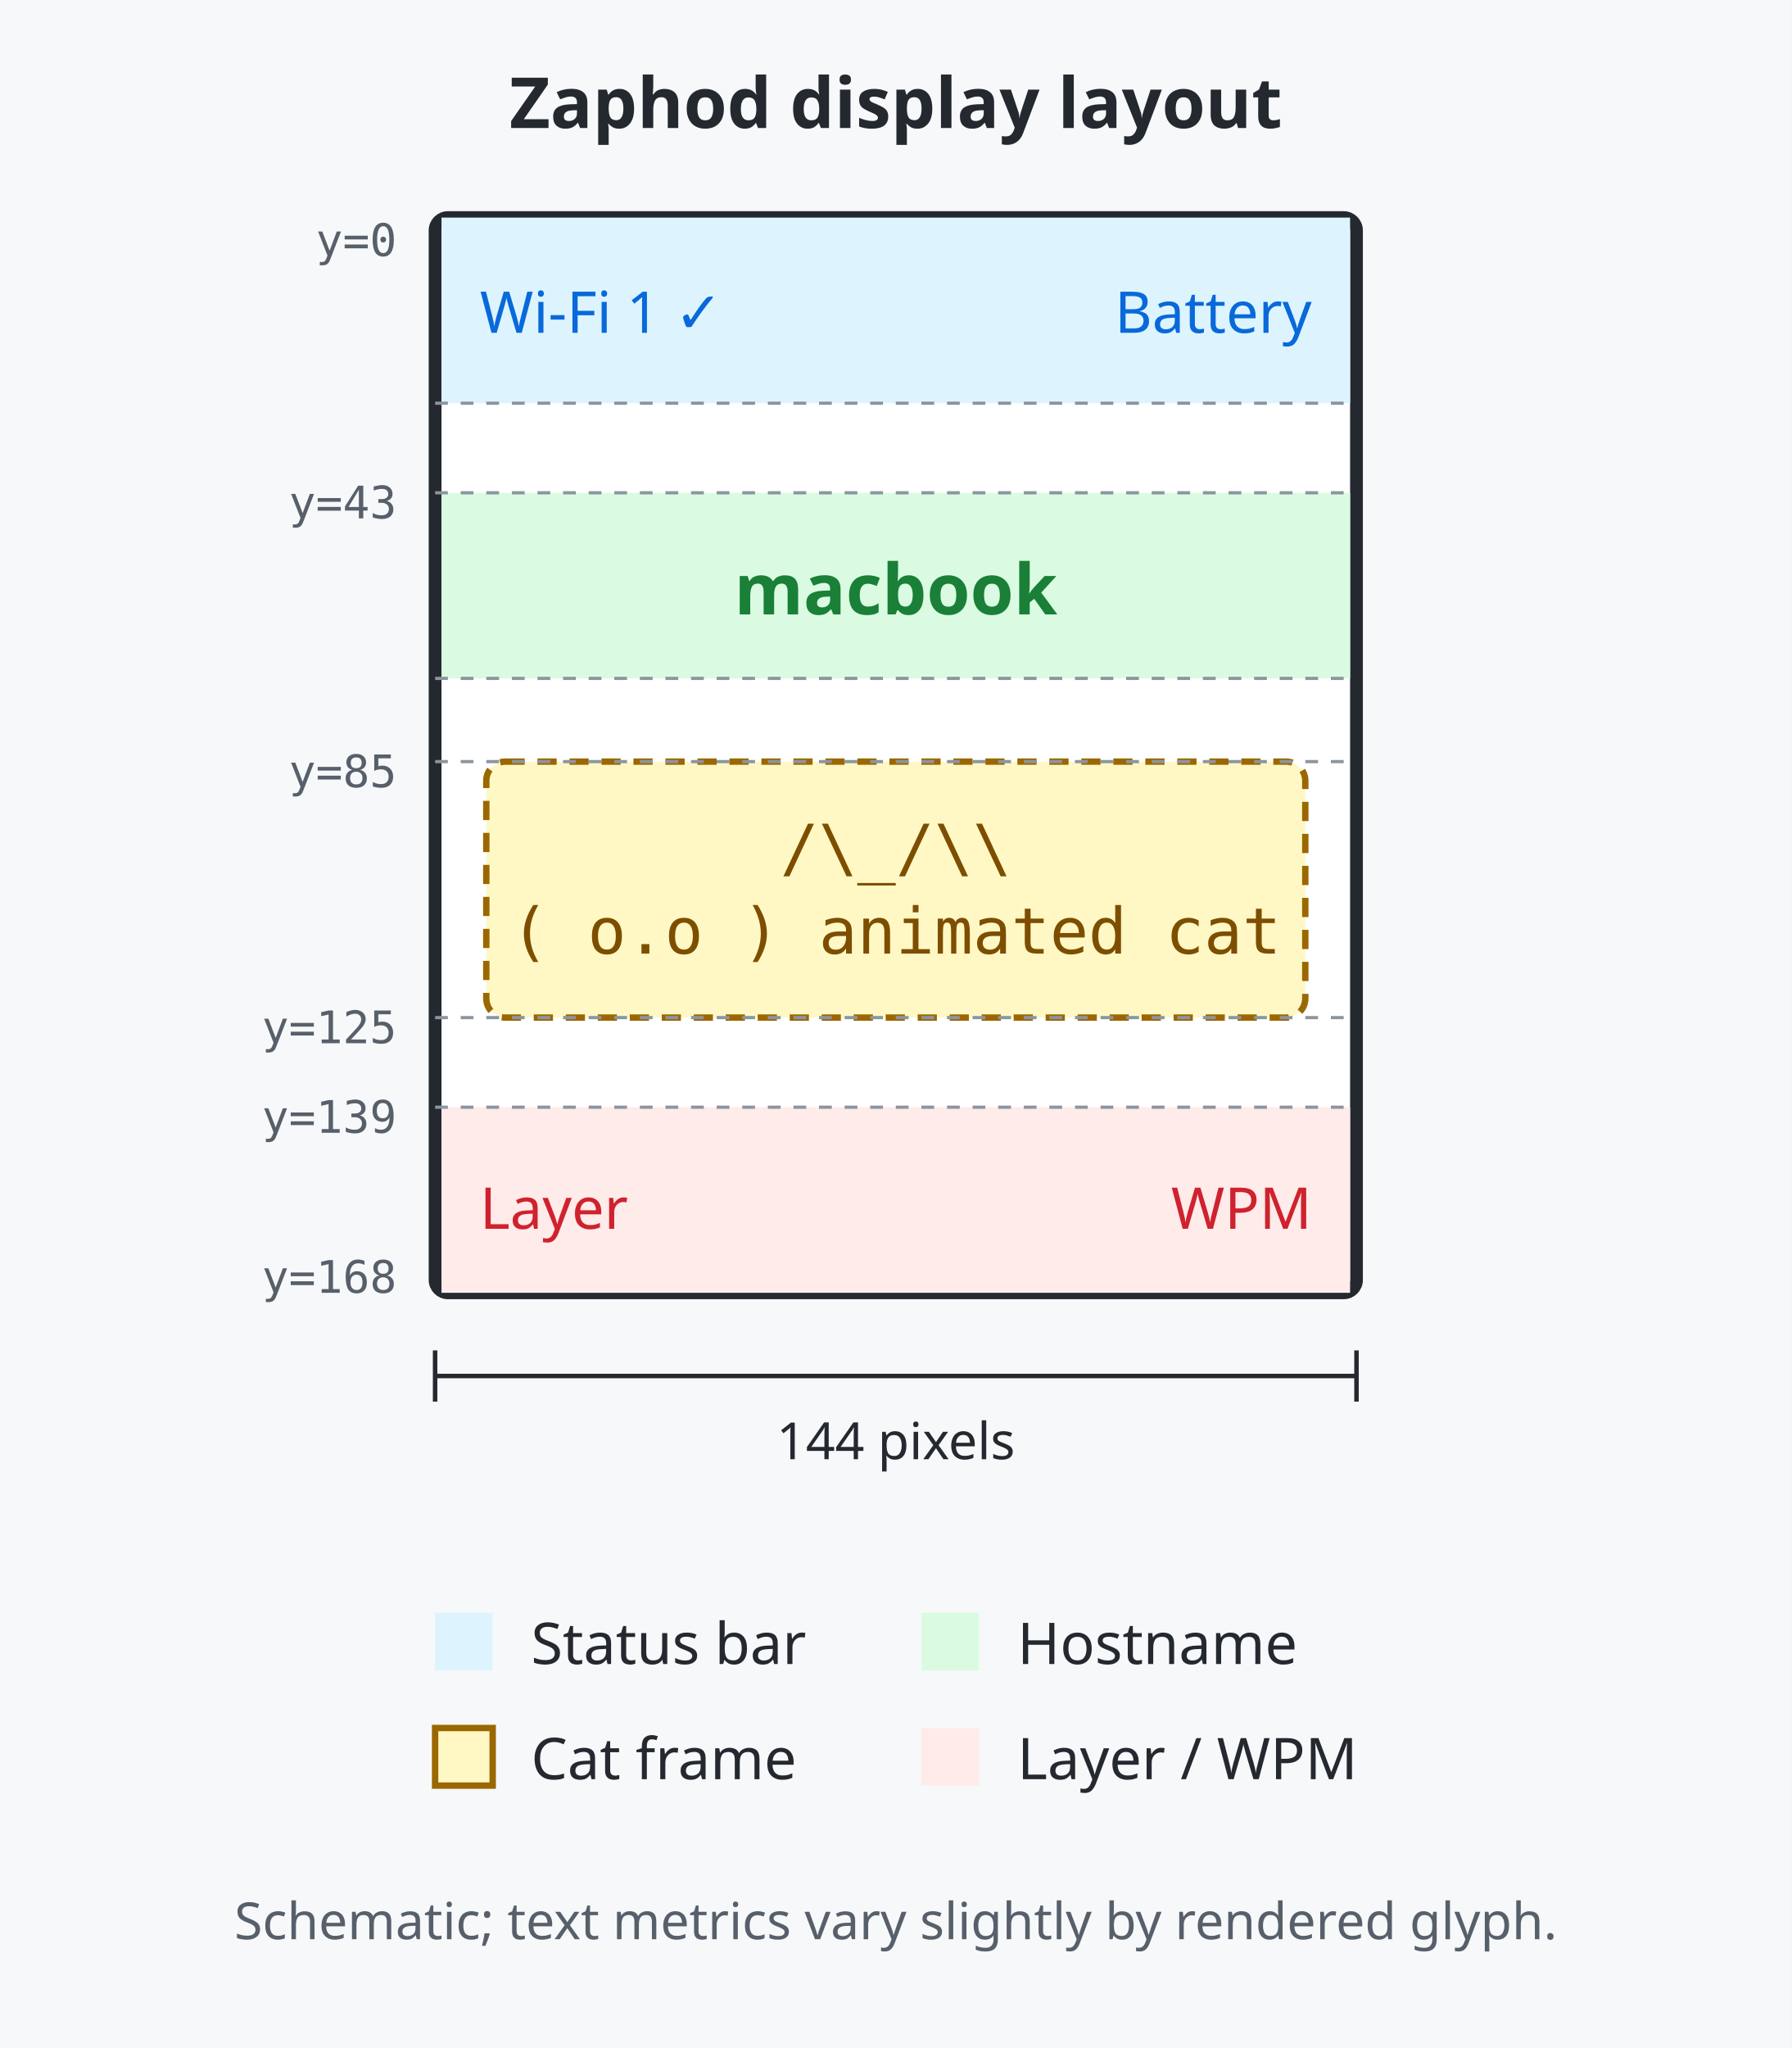
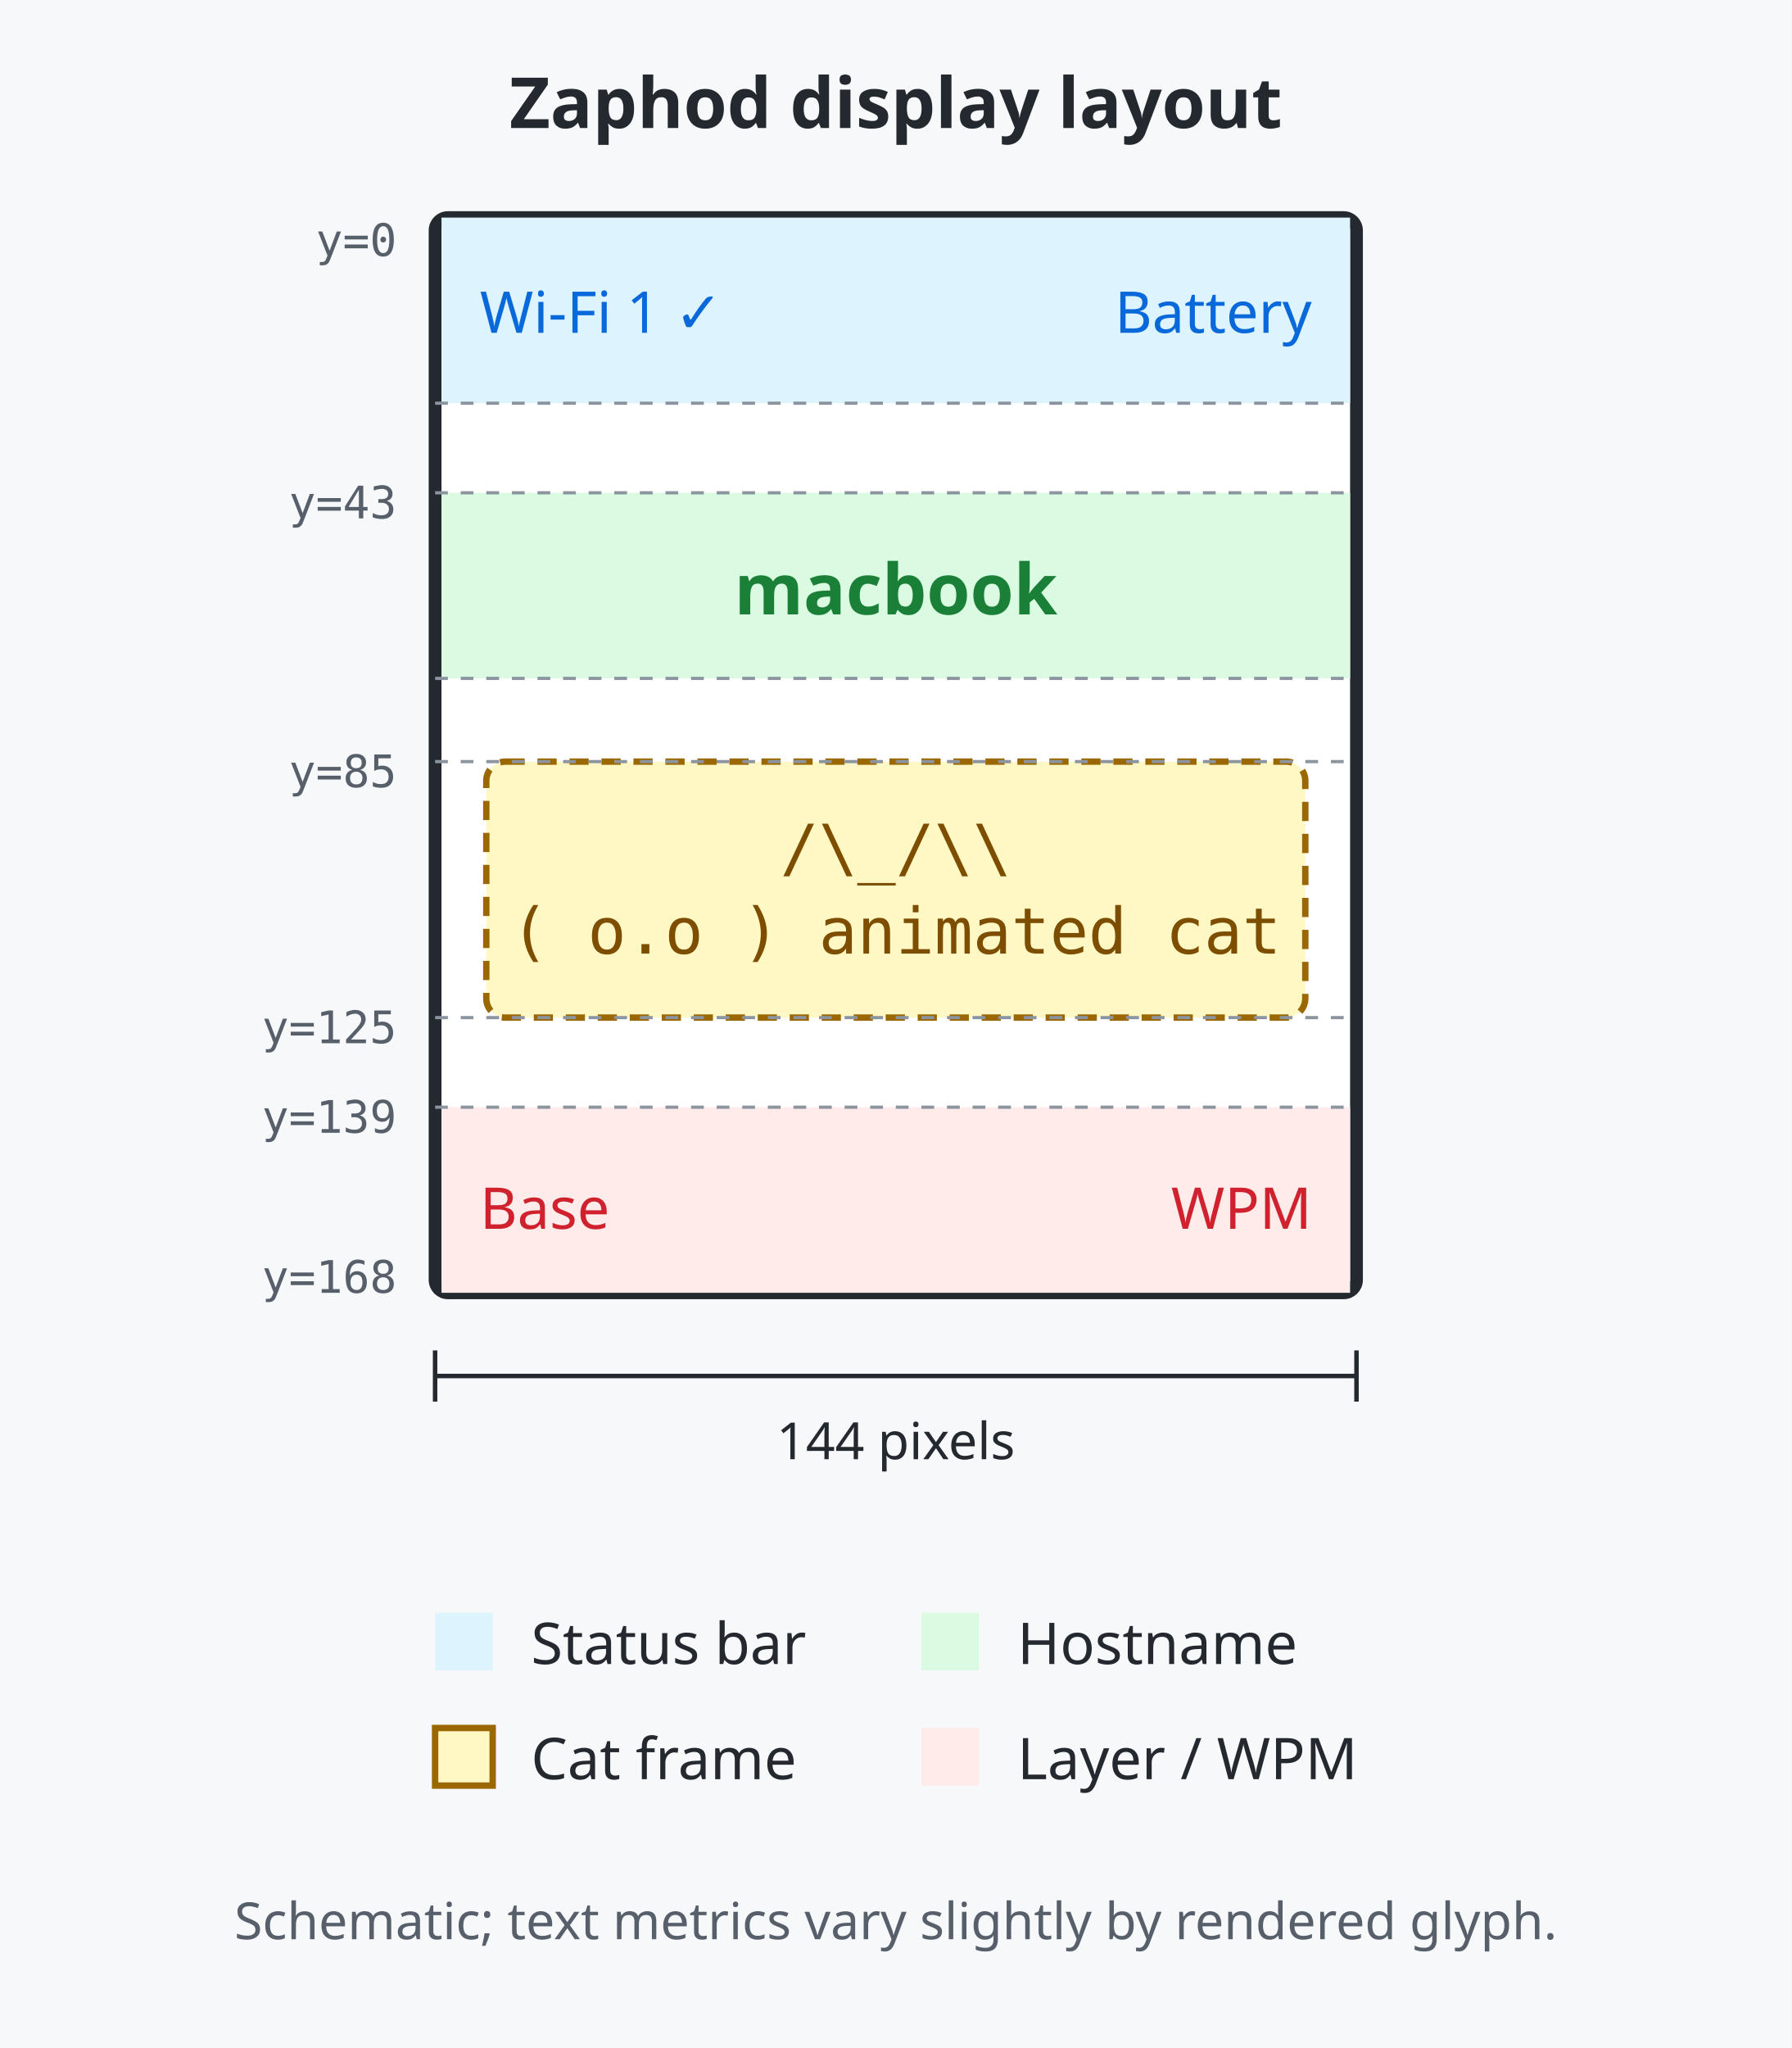
<svg xmlns="http://www.w3.org/2000/svg" width="560" height="640" viewBox="0 0 280 320">
  <rect width="280" height="320" fill="#f6f8fa" />
  <text x="140" y="20" text-anchor="middle" font-family="sans-serif" font-size="11" font-weight="700" fill="#24292f">Zaphod display layout</text>
  <g transform="translate(68 34)">
    <rect x="0" y="0" width="144" height="168" rx="2" fill="#ffffff" stroke="#24292f" stroke-width="2" />
    <rect x="1" y="0" width="142" height="29" fill="#ddf4ff" />
    <text x="7" y="18" font-family="sans-serif" font-size="9" fill="#0969da">Wi-Fi 1 ✓</text>
    <text x="137" y="18" text-anchor="end" font-family="sans-serif" font-size="9" fill="#0969da">Battery</text>
    <rect x="1" y="43" width="142" height="29" fill="#dafbe1" />
    <text x="72" y="62" text-anchor="middle" font-family="sans-serif" font-size="11" font-weight="700" fill="#1a7f37">macbook</text>
    <rect x="8" y="85" width="128" height="40" rx="3" fill="#fff8c5" stroke="#9a6700" stroke-dasharray="3 2" />
    <text x="72" y="102" text-anchor="middle" font-family="monospace" font-size="10" fill="#7d4e00">/\_/\\</text>
    <text x="72" y="115" text-anchor="middle" font-family="monospace" font-size="10" fill="#7d4e00">( o.o )  animated cat</text>
    <rect x="1" y="139" width="142" height="29" fill="#ffebe9" />
-     <text x="7" y="158" font-family="sans-serif" font-size="9" fill="#cf222e">Layer</text>
+     <text x="7" y="158" font-family="sans-serif" font-size="9" fill="#cf222e">Base</text>
    <text x="137" y="158" text-anchor="end" font-family="sans-serif" font-size="9" fill="#cf222e">WPM</text>
    <line x1="0" y1="29" x2="144" y2="29" stroke="#8c959f" stroke-width="0.5" stroke-dasharray="2 2" />
    <line x1="0" y1="43" x2="144" y2="43" stroke="#8c959f" stroke-width="0.5" stroke-dasharray="2 2" />
    <line x1="0" y1="72" x2="144" y2="72" stroke="#8c959f" stroke-width="0.5" stroke-dasharray="2 2" />
    <line x1="0" y1="85" x2="144" y2="85" stroke="#8c959f" stroke-width="0.5" stroke-dasharray="2 2" />
    <line x1="0" y1="125" x2="144" y2="125" stroke="#8c959f" stroke-width="0.5" stroke-dasharray="2 2" />
    <line x1="0" y1="139" x2="144" y2="139" stroke="#8c959f" stroke-width="0.5" stroke-dasharray="2 2" />
    <g font-family="monospace" font-size="7" fill="#57606a">
      <text x="-6" y="6" text-anchor="end">y=0</text>
      <text x="-6" y="47" text-anchor="end">y=43</text>
      <text x="-6" y="89" text-anchor="end">y=85</text>
      <text x="-6" y="129" text-anchor="end">y=125</text>
      <text x="-6" y="143" text-anchor="end">y=139</text>
      <text x="-6" y="168" text-anchor="end">y=168</text>
    </g>
    <line x1="0" y1="181" x2="144" y2="181" stroke="#24292f" stroke-width="0.7" />
    <line x1="0" y1="177" x2="0" y2="185" stroke="#24292f" stroke-width="0.7" />
    <line x1="144" y1="177" x2="144" y2="185" stroke="#24292f" stroke-width="0.7" />
    <text x="72" y="194" text-anchor="middle" font-family="sans-serif" font-size="8" fill="#24292f">144 pixels</text>
  </g>
  <g transform="translate(68 252)" font-family="sans-serif" font-size="9" fill="#24292f">
    <rect x="0" y="0" width="9" height="9" fill="#ddf4ff" />
    <text x="15" y="8">Status bar</text>
    <rect x="76" y="0" width="9" height="9" fill="#dafbe1" />
    <text x="91" y="8">Hostname</text>
    <rect x="0" y="18" width="9" height="9" fill="#fff8c5" stroke="#9a6700" />
    <text x="15" y="26">Cat frame</text>
    <rect x="76" y="18" width="9" height="9" fill="#ffebe9" />
    <text x="91" y="26">Layer / WPM</text>
  </g>
  <text x="140" y="303" text-anchor="middle" font-family="sans-serif" font-size="8" fill="#57606a">Schematic; text metrics vary slightly by rendered glyph.</text>
</svg>
